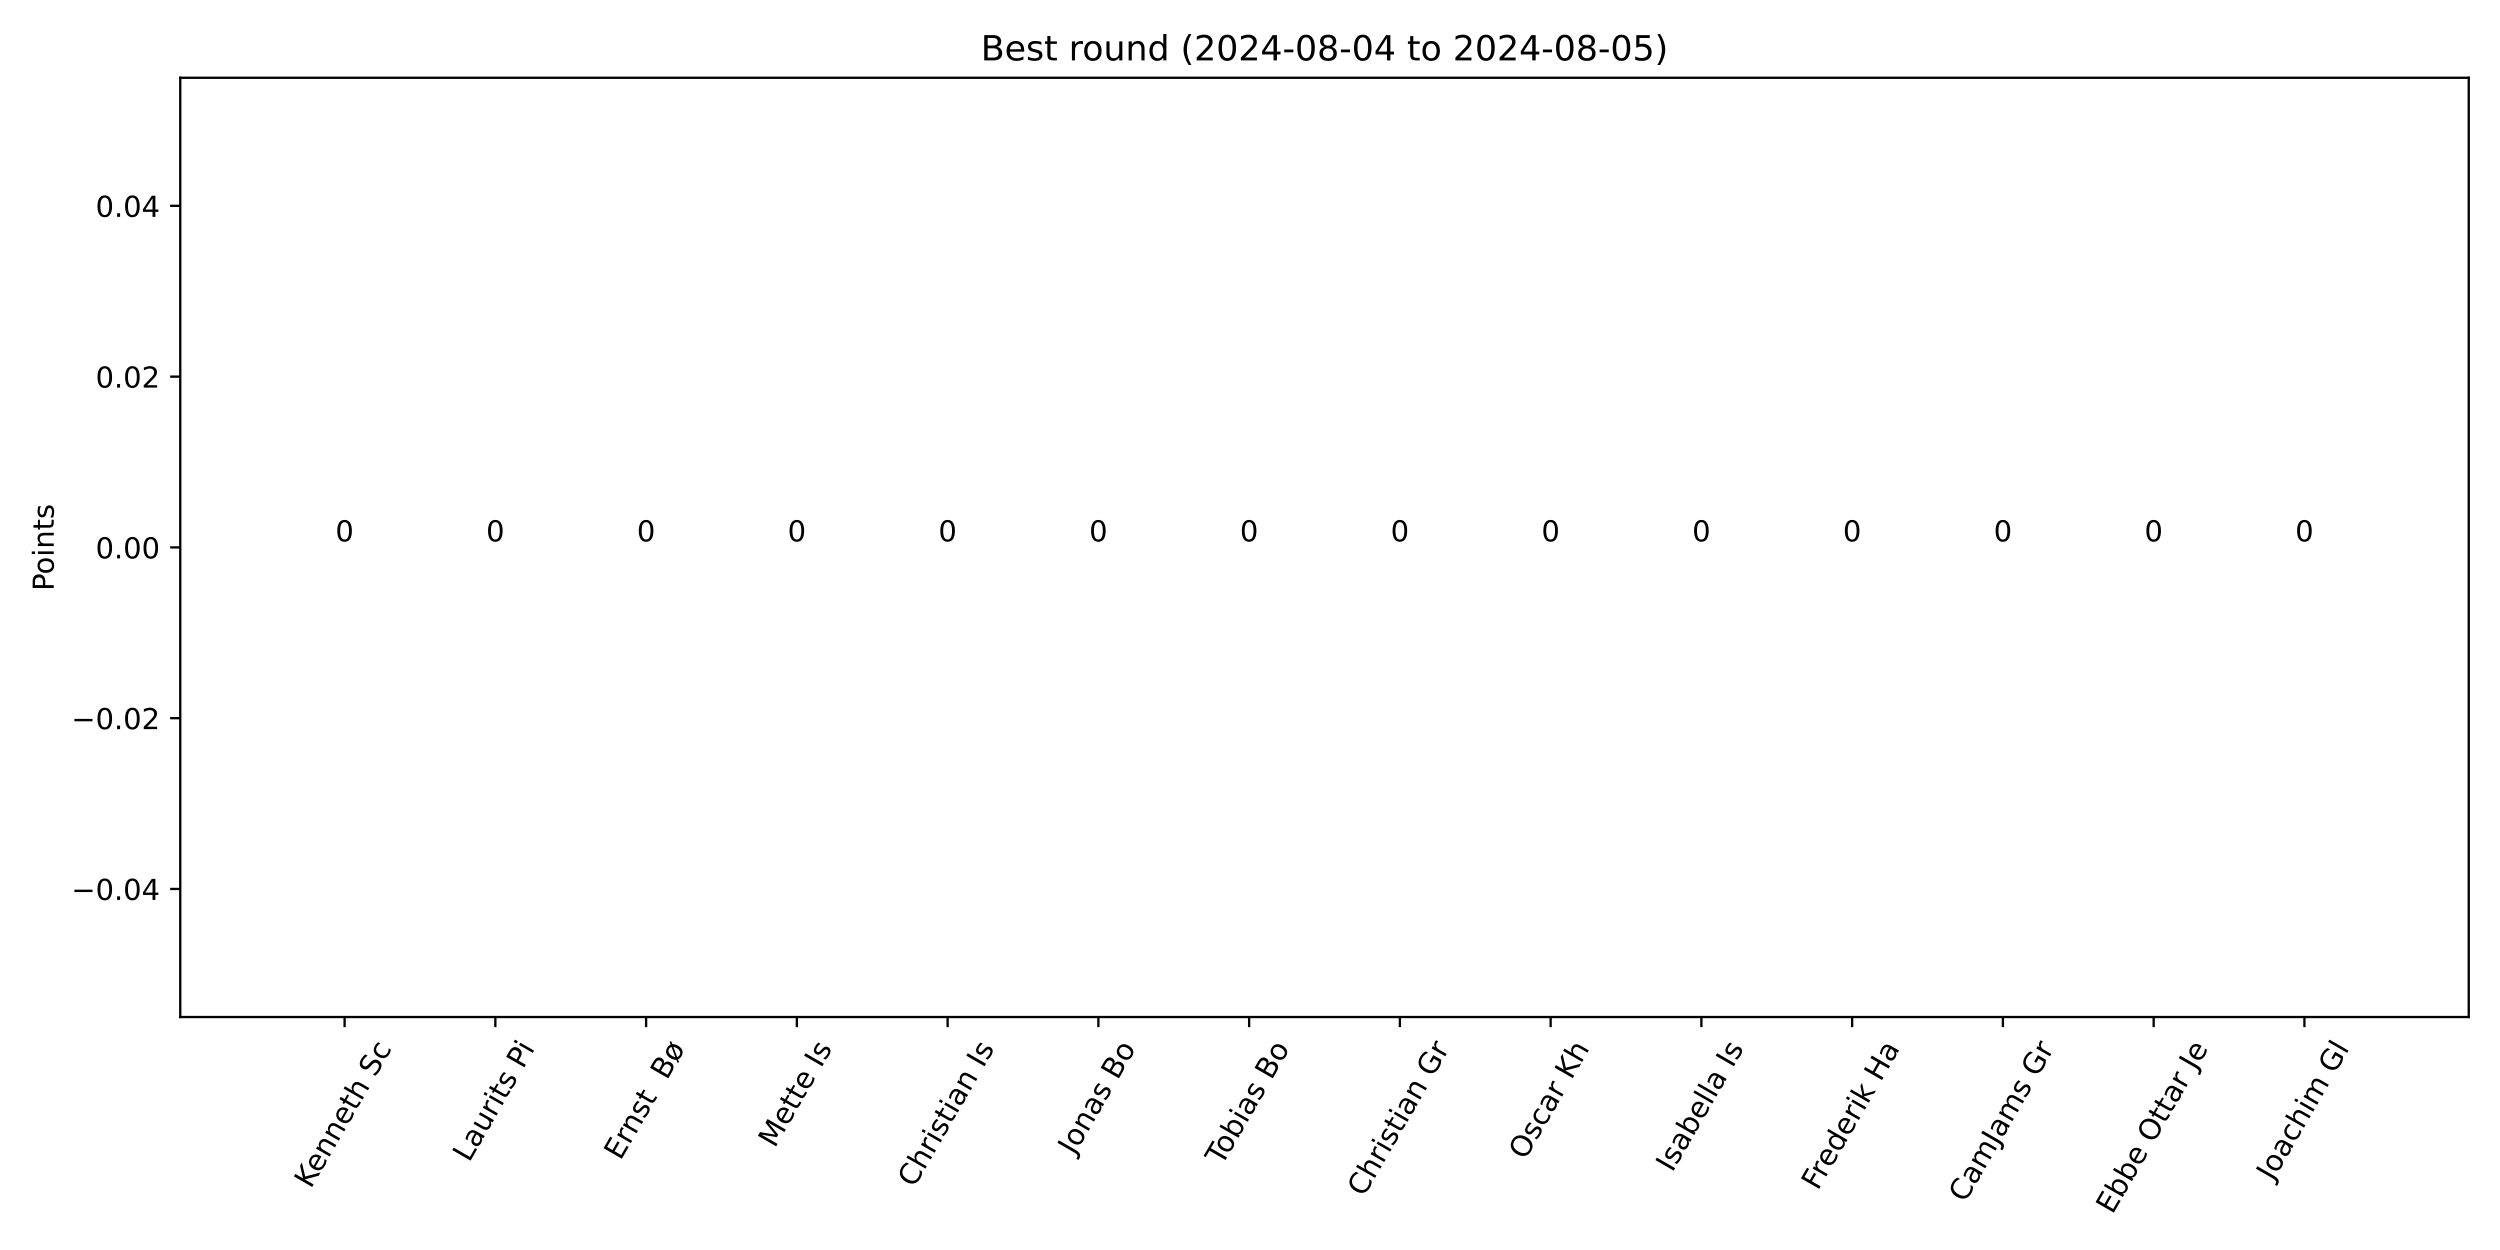
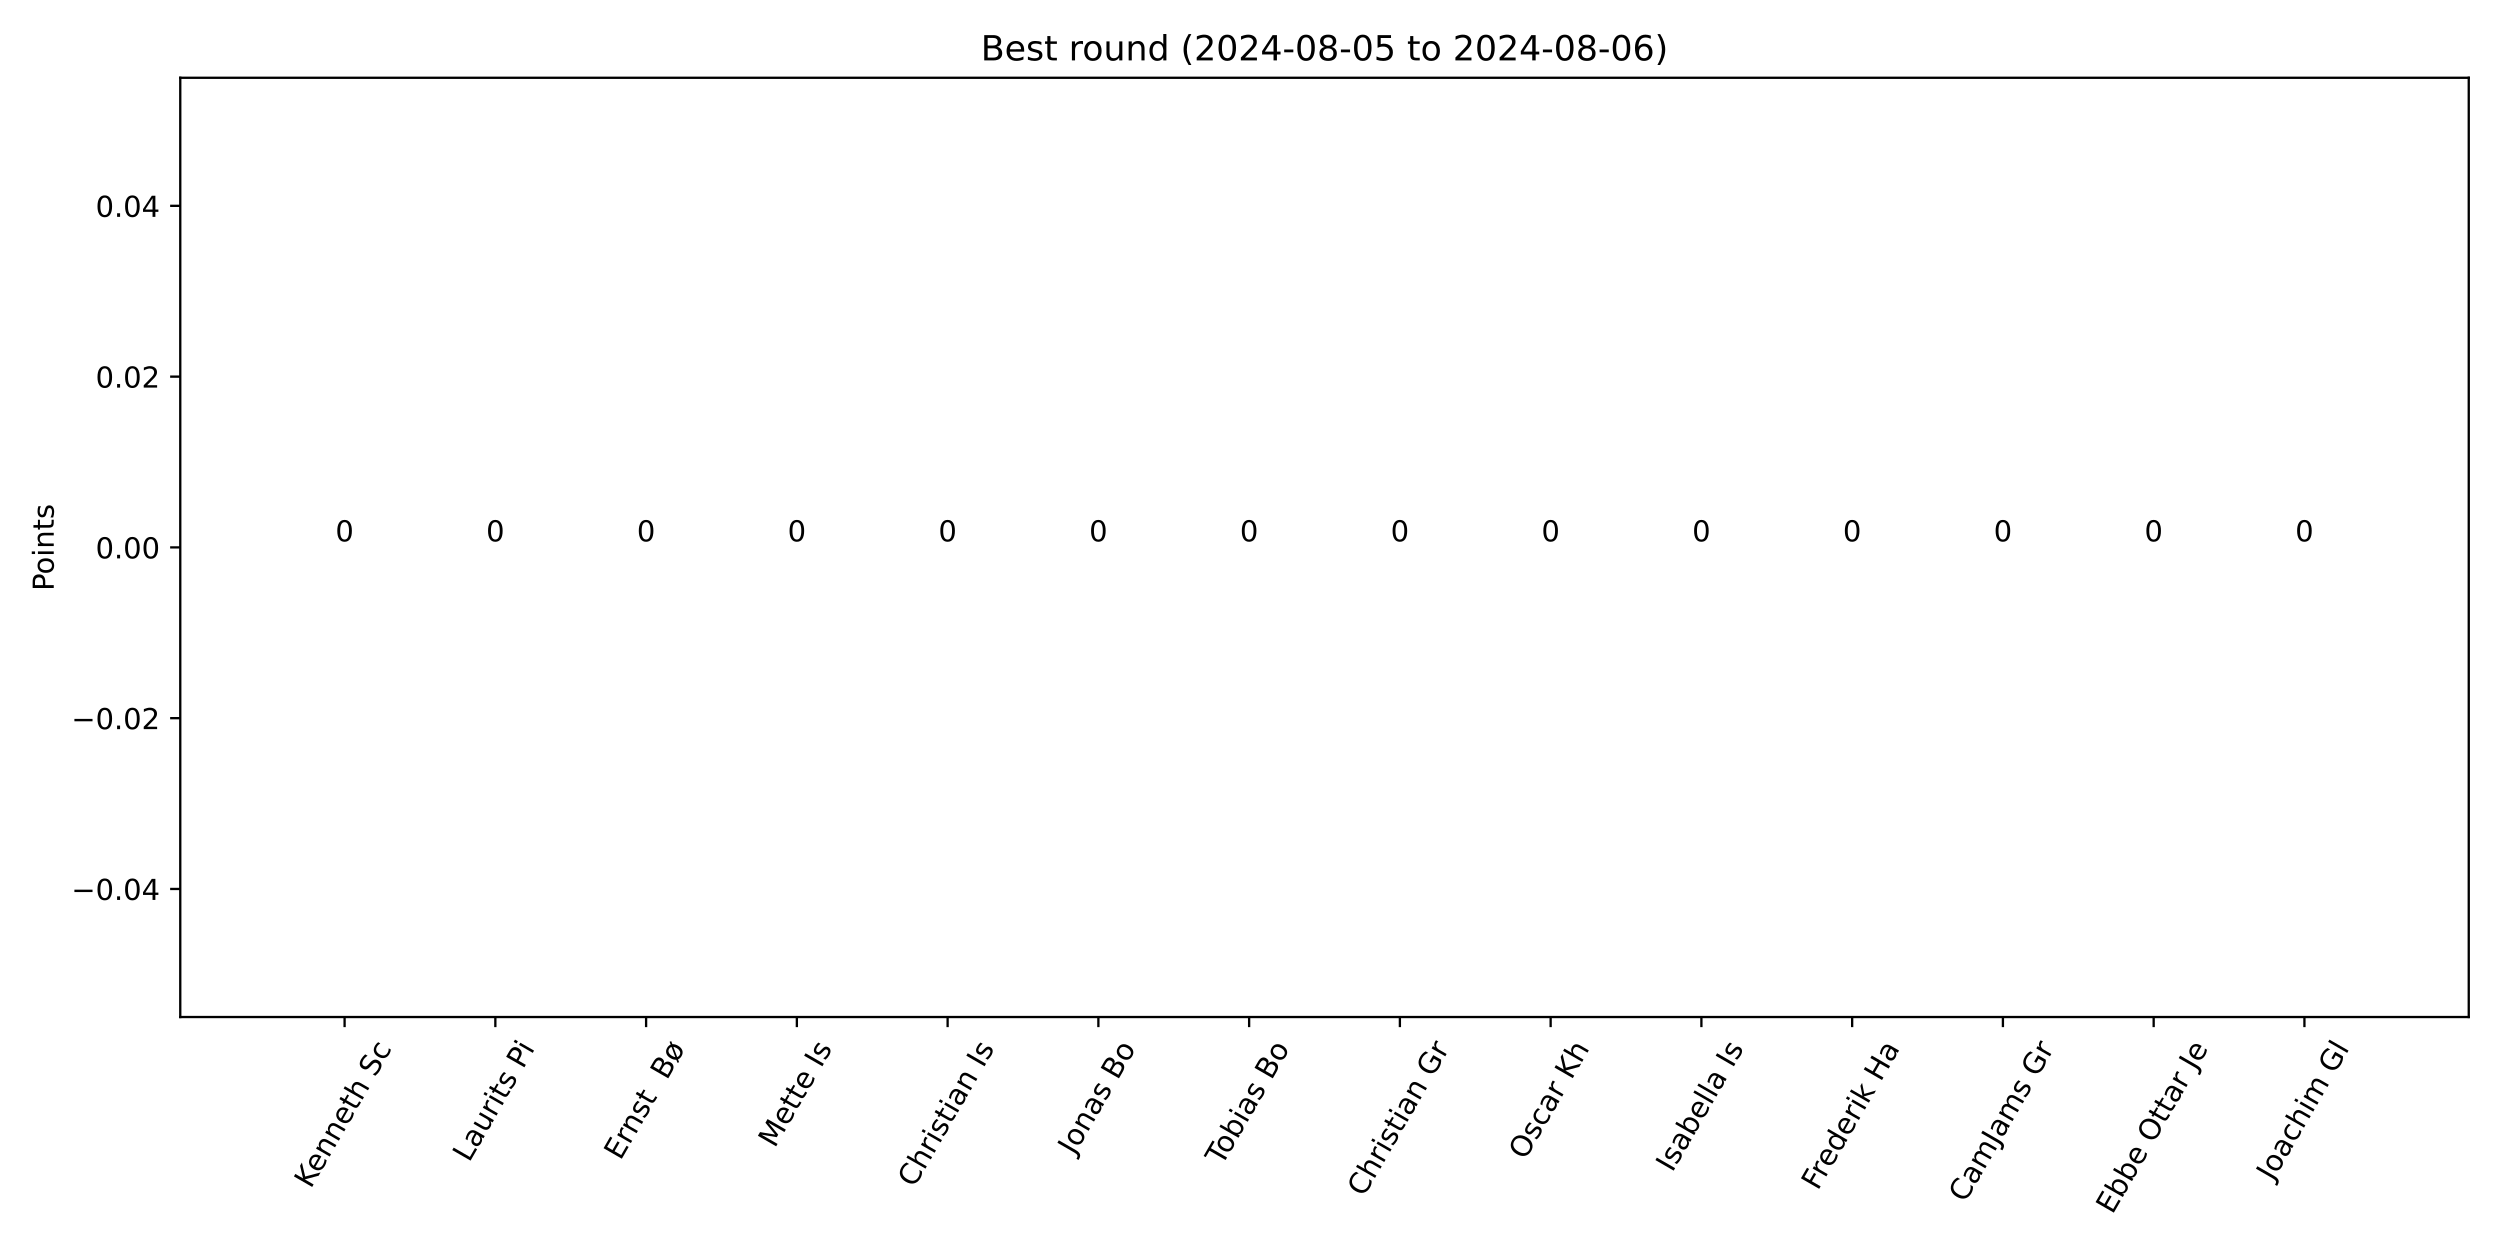
<svg xmlns="http://www.w3.org/2000/svg" xmlns:xlink="http://www.w3.org/1999/xlink" width="864pt" height="432pt" viewBox="0 0 864 432" version="1.1">
  <defs>
    <style type="text/css">*{stroke-linejoin: round; stroke-linecap: butt}</style>
  </defs>
  <g id="figure_1">
    <g id="patch_1">
      <path d="M 0 432  L 864 432  L 864 0  L 0 0  z " style="fill: #ffffff" />
    </g>
    <g id="axes_1">
      <g id="patch_2">
        <path d="M 62.3 351.483  L 853.2 351.483  L 853.2 26.88  L 62.3 26.88  z " style="fill: #ffffff" />
      </g>
      <g id="patch_3">
-         <path d="M 98.25 189.181  L 139.931 189.181  L 139.931 189.181  L 98.25 189.181  z " clip-path="url(#pfddc2548cd)" style="fill: #1e90ff" />
+         <path d="M 98.25 189.181  L 139.931 189.181  L 139.931 189.181  L 98.25 189.181  z " clip-path="url(#p0d053adacc)" style="fill: #1e90ff" />
      </g>
      <g id="patch_4">
-         <path d="M 150.351 189.181  L 192.033 189.181  L 192.033 189.181  L 150.351 189.181  z " clip-path="url(#pfddc2548cd)" style="fill: #1e90ff" />
+         <path d="M 150.351 189.181  L 192.033 189.181  L 192.033 189.181  L 150.351 189.181  z " clip-path="url(#p0d053adacc)" style="fill: #1e90ff" />
      </g>
      <g id="patch_5">
-         <path d="M 202.453 189.181  L 244.134 189.181  L 244.134 189.181  L 202.453 189.181  z " clip-path="url(#pfddc2548cd)" style="fill: #1e90ff" />
+         <path d="M 202.453 189.181  L 244.134 189.181  L 244.134 189.181  L 202.453 189.181  z " clip-path="url(#p0d053adacc)" style="fill: #1e90ff" />
      </g>
      <g id="patch_6">
-         <path d="M 254.554 189.181  L 296.236 189.181  L 296.236 189.181  L 254.554 189.181  z " clip-path="url(#pfddc2548cd)" style="fill: #1e90ff" />
+         <path d="M 254.554 189.181  L 296.236 189.181  L 296.236 189.181  L 254.554 189.181  z " clip-path="url(#p0d053adacc)" style="fill: #1e90ff" />
      </g>
      <g id="patch_7">
-         <path d="M 306.656 189.181  L 348.337 189.181  L 348.337 189.181  L 306.656 189.181  z " clip-path="url(#pfddc2548cd)" style="fill: #1e90ff" />
+         <path d="M 306.656 189.181  L 348.337 189.181  L 348.337 189.181  L 306.656 189.181  z " clip-path="url(#p0d053adacc)" style="fill: #1e90ff" />
      </g>
      <g id="patch_8">
-         <path d="M 358.757 189.181  L 400.438 189.181  L 400.438 189.181  L 358.757 189.181  z " clip-path="url(#pfddc2548cd)" style="fill: #1e90ff" />
+         <path d="M 358.757 189.181  L 400.438 189.181  L 400.438 189.181  L 358.757 189.181  z " clip-path="url(#p0d053adacc)" style="fill: #1e90ff" />
      </g>
      <g id="patch_9">
-         <path d="M 410.859 189.181  L 452.54 189.181  L 452.54 189.181  L 410.859 189.181  z " clip-path="url(#pfddc2548cd)" style="fill: #1e90ff" />
+         <path d="M 410.859 189.181  L 452.54 189.181  L 452.54 189.181  L 410.859 189.181  z " clip-path="url(#p0d053adacc)" style="fill: #1e90ff" />
      </g>
      <g id="patch_10">
-         <path d="M 462.96 189.181  L 504.641 189.181  L 504.641 189.181  L 462.96 189.181  z " clip-path="url(#pfddc2548cd)" style="fill: #1e90ff" />
+         <path d="M 462.96 189.181  L 504.641 189.181  L 504.641 189.181  L 462.96 189.181  z " clip-path="url(#p0d053adacc)" style="fill: #1e90ff" />
      </g>
      <g id="patch_11">
-         <path d="M 515.062 189.181  L 556.743 189.181  L 556.743 189.181  L 515.062 189.181  z " clip-path="url(#pfddc2548cd)" style="fill: #1e90ff" />
+         <path d="M 515.062 189.181  L 556.743 189.181  L 556.743 189.181  L 515.062 189.181  z " clip-path="url(#p0d053adacc)" style="fill: #1e90ff" />
      </g>
      <g id="patch_12">
-         <path d="M 567.163 189.181  L 608.844 189.181  L 608.844 189.181  L 567.163 189.181  z " clip-path="url(#pfddc2548cd)" style="fill: #1e90ff" />
+         <path d="M 567.163 189.181  L 608.844 189.181  L 608.844 189.181  L 567.163 189.181  z " clip-path="url(#p0d053adacc)" style="fill: #1e90ff" />
      </g>
      <g id="patch_13">
-         <path d="M 619.264 189.181  L 660.946 189.181  L 660.946 189.181  L 619.264 189.181  z " clip-path="url(#pfddc2548cd)" style="fill: #1e90ff" />
+         <path d="M 619.264 189.181  L 660.946 189.181  L 660.946 189.181  L 619.264 189.181  z " clip-path="url(#p0d053adacc)" style="fill: #1e90ff" />
      </g>
      <g id="patch_14">
-         <path d="M 671.366 189.181  L 713.047 189.181  L 713.047 189.181  L 671.366 189.181  z " clip-path="url(#pfddc2548cd)" style="fill: #1e90ff" />
+         <path d="M 671.366 189.181  L 713.047 189.181  L 713.047 189.181  L 671.366 189.181  z " clip-path="url(#p0d053adacc)" style="fill: #1e90ff" />
      </g>
      <g id="patch_15">
-         <path d="M 723.467 189.181  L 765.149 189.181  L 765.149 189.181  L 723.467 189.181  z " clip-path="url(#pfddc2548cd)" style="fill: #1e90ff" />
+         <path d="M 723.467 189.181  L 765.149 189.181  L 765.149 189.181  L 723.467 189.181  z " clip-path="url(#p0d053adacc)" style="fill: #1e90ff" />
      </g>
      <g id="patch_16">
-         <path d="M 775.569 189.181  L 817.25 189.181  L 817.25 189.181  L 775.569 189.181  z " clip-path="url(#pfddc2548cd)" style="fill: #1e90ff" />
+         <path d="M 775.569 189.181  L 817.25 189.181  L 817.25 189.181  L 775.569 189.181  z " clip-path="url(#p0d053adacc)" style="fill: #1e90ff" />
      </g>
      <g id="matplotlib.axis_1">
        <g id="xtick_1">
          <g id="line2d_1">
            <defs>
-               <path id="mdcb4e15aa4" d="M 0 0  L 0 3.5  " style="stroke: #000000; stroke-width: 0.8" />
+               <path id="me78f5f9c97" d="M 0 0  L 0 3.5  " style="stroke: #000000; stroke-width: 0.8" />
            </defs>
            <g>
-               <use xlink:href="#mdcb4e15aa4" x="119.091" y="351.483" style="stroke: #000000; stroke-width: 0.8" />
+               <use xlink:href="#me78f5f9c97" x="119.091" y="351.483" style="stroke: #000000; stroke-width: 0.8" />
            </g>
          </g>
          <g id="text_1">
            <g transform="translate(107.3998 411.0581) rotate(-60) scale(0.1 -0.1)">
              <defs>
                <path id="DejaVuSans-4b" d="M 628 4666  L 1259 4666  L 1259 2694  L 3353 4666  L 4166 4666  L 1850 2491  L 4331 0  L 3500 0  L 1259 2247  L 1259 0  L 628 0  L 628 4666  z " transform="scale(0.015625)" />
                <path id="DejaVuSans-65" d="M 3597 1894  L 3597 1613  L 953 1613  Q 991 1019 1311 708  Q 1631 397 2203 397  Q 2534 397 2845 478  Q 3156 559 3463 722  L 3463 178  Q 3153 47 2828 -22  Q 2503 -91 2169 -91  Q 1331 -91 842 396  Q 353 884 353 1716  Q 353 2575 817 3079  Q 1281 3584 2069 3584  Q 2775 3584 3186 3129  Q 3597 2675 3597 1894  z M 3022 2063  Q 3016 2534 2758 2815  Q 2500 3097 2075 3097  Q 1594 3097 1305 2825  Q 1016 2553 972 2059  L 3022 2063  z " transform="scale(0.015625)" />
                <path id="DejaVuSans-6e" d="M 3513 2113  L 3513 0  L 2938 0  L 2938 2094  Q 2938 2591 2744 2837  Q 2550 3084 2163 3084  Q 1697 3084 1428 2787  Q 1159 2491 1159 1978  L 1159 0  L 581 0  L 581 3500  L 1159 3500  L 1159 2956  Q 1366 3272 1645 3428  Q 1925 3584 2291 3584  Q 2894 3584 3203 3211  Q 3513 2838 3513 2113  z " transform="scale(0.015625)" />
                <path id="DejaVuSans-74" d="M 1172 4494  L 1172 3500  L 2356 3500  L 2356 3053  L 1172 3053  L 1172 1153  Q 1172 725 1289 603  Q 1406 481 1766 481  L 2356 481  L 2356 0  L 1766 0  Q 1100 0 847 248  Q 594 497 594 1153  L 594 3053  L 172 3053  L 172 3500  L 594 3500  L 594 4494  L 1172 4494  z " transform="scale(0.015625)" />
                <path id="DejaVuSans-68" d="M 3513 2113  L 3513 0  L 2938 0  L 2938 2094  Q 2938 2591 2744 2837  Q 2550 3084 2163 3084  Q 1697 3084 1428 2787  Q 1159 2491 1159 1978  L 1159 0  L 581 0  L 581 4863  L 1159 4863  L 1159 2956  Q 1366 3272 1645 3428  Q 1925 3584 2291 3584  Q 2894 3584 3203 3211  Q 3513 2838 3513 2113  z " transform="scale(0.015625)" />
                <path id="DejaVuSans-20" transform="scale(0.015625)" />
                <path id="DejaVuSans-53" d="M 3425 4513  L 3425 3897  Q 3066 4069 2747 4153  Q 2428 4238 2131 4238  Q 1616 4238 1336 4038  Q 1056 3838 1056 3469  Q 1056 3159 1242 3001  Q 1428 2844 1947 2747  L 2328 2669  Q 3034 2534 3370 2195  Q 3706 1856 3706 1288  Q 3706 609 3251 259  Q 2797 -91 1919 -91  Q 1588 -91 1214 -16  Q 841 59 441 206  L 441 856  Q 825 641 1194 531  Q 1563 422 1919 422  Q 2459 422 2753 634  Q 3047 847 3047 1241  Q 3047 1584 2836 1778  Q 2625 1972 2144 2069  L 1759 2144  Q 1053 2284 737 2584  Q 422 2884 422 3419  Q 422 4038 858 4394  Q 1294 4750 2059 4750  Q 2388 4750 2728 4690  Q 3069 4631 3425 4513  z " transform="scale(0.015625)" />
                <path id="DejaVuSans-63" d="M 3122 3366  L 3122 2828  Q 2878 2963 2633 3030  Q 2388 3097 2138 3097  Q 1578 3097 1268 2742  Q 959 2388 959 1747  Q 959 1106 1268 751  Q 1578 397 2138 397  Q 2388 397 2633 464  Q 2878 531 3122 666  L 3122 134  Q 2881 22 2623 -34  Q 2366 -91 2075 -91  Q 1284 -91 818 406  Q 353 903 353 1747  Q 353 2603 823 3093  Q 1294 3584 2113 3584  Q 2378 3584 2631 3529  Q 2884 3475 3122 3366  z " transform="scale(0.015625)" />
              </defs>
              <use xlink:href="#DejaVuSans-4b" />
              <use xlink:href="#DejaVuSans-65" x="60.576" />
              <use xlink:href="#DejaVuSans-6e" x="122.1" />
              <use xlink:href="#DejaVuSans-6e" x="185.479" />
              <use xlink:href="#DejaVuSans-65" x="248.857" />
              <use xlink:href="#DejaVuSans-74" x="310.381" />
              <use xlink:href="#DejaVuSans-68" x="349.59" />
              <use xlink:href="#DejaVuSans-20" x="412.969" />
              <use xlink:href="#DejaVuSans-53" x="444.756" />
              <use xlink:href="#DejaVuSans-63" x="508.232" />
            </g>
          </g>
        </g>
        <g id="xtick_2">
          <g id="line2d_2">
            <g>
-               <use xlink:href="#mdcb4e15aa4" x="171.192" y="351.483" style="stroke: #000000; stroke-width: 0.8" />
+               <use xlink:href="#me78f5f9c97" x="171.192" y="351.483" style="stroke: #000000; stroke-width: 0.8" />
            </g>
          </g>
          <g id="text_2">
            <g transform="translate(162.1274 401.9608) rotate(-60) scale(0.1 -0.1)">
              <defs>
                <path id="DejaVuSans-4c" d="M 628 4666  L 1259 4666  L 1259 531  L 3531 531  L 3531 0  L 628 0  L 628 4666  z " transform="scale(0.015625)" />
                <path id="DejaVuSans-61" d="M 2194 1759  Q 1497 1759 1228 1600  Q 959 1441 959 1056  Q 959 750 1161 570  Q 1363 391 1709 391  Q 2188 391 2477 730  Q 2766 1069 2766 1631  L 2766 1759  L 2194 1759  z M 3341 1997  L 3341 0  L 2766 0  L 2766 531  Q 2569 213 2275 61  Q 1981 -91 1556 -91  Q 1019 -91 701 211  Q 384 513 384 1019  Q 384 1609 779 1909  Q 1175 2209 1959 2209  L 2766 2209  L 2766 2266  Q 2766 2663 2505 2880  Q 2244 3097 1772 3097  Q 1472 3097 1187 3025  Q 903 2953 641 2809  L 641 3341  Q 956 3463 1253 3523  Q 1550 3584 1831 3584  Q 2591 3584 2966 3190  Q 3341 2797 3341 1997  z " transform="scale(0.015625)" />
                <path id="DejaVuSans-75" d="M 544 1381  L 544 3500  L 1119 3500  L 1119 1403  Q 1119 906 1312 657  Q 1506 409 1894 409  Q 2359 409 2629 706  Q 2900 1003 2900 1516  L 2900 3500  L 3475 3500  L 3475 0  L 2900 0  L 2900 538  Q 2691 219 2414 64  Q 2138 -91 1772 -91  Q 1169 -91 856 284  Q 544 659 544 1381  z M 1991 3584  L 1991 3584  z " transform="scale(0.015625)" />
                <path id="DejaVuSans-72" d="M 2631 2963  Q 2534 3019 2420 3045  Q 2306 3072 2169 3072  Q 1681 3072 1420 2755  Q 1159 2438 1159 1844  L 1159 0  L 581 0  L 581 3500  L 1159 3500  L 1159 2956  Q 1341 3275 1631 3429  Q 1922 3584 2338 3584  Q 2397 3584 2469 3576  Q 2541 3569 2628 3553  L 2631 2963  z " transform="scale(0.015625)" />
                <path id="DejaVuSans-69" d="M 603 3500  L 1178 3500  L 1178 0  L 603 0  L 603 3500  z M 603 4863  L 1178 4863  L 1178 4134  L 603 4134  L 603 4863  z " transform="scale(0.015625)" />
                <path id="DejaVuSans-73" d="M 2834 3397  L 2834 2853  Q 2591 2978 2328 3040  Q 2066 3103 1784 3103  Q 1356 3103 1142 2972  Q 928 2841 928 2578  Q 928 2378 1081 2264  Q 1234 2150 1697 2047  L 1894 2003  Q 2506 1872 2764 1633  Q 3022 1394 3022 966  Q 3022 478 2636 193  Q 2250 -91 1575 -91  Q 1294 -91 989 -36  Q 684 19 347 128  L 347 722  Q 666 556 975 473  Q 1284 391 1588 391  Q 1994 391 2212 530  Q 2431 669 2431 922  Q 2431 1156 2273 1281  Q 2116 1406 1581 1522  L 1381 1569  Q 847 1681 609 1914  Q 372 2147 372 2553  Q 372 3047 722 3315  Q 1072 3584 1716 3584  Q 2034 3584 2315 3537  Q 2597 3491 2834 3397  z " transform="scale(0.015625)" />
                <path id="DejaVuSans-50" d="M 1259 4147  L 1259 2394  L 2053 2394  Q 2494 2394 2734 2622  Q 2975 2850 2975 3272  Q 2975 3691 2734 3919  Q 2494 4147 2053 4147  L 1259 4147  z M 628 4666  L 2053 4666  Q 2838 4666 3239 4311  Q 3641 3956 3641 3272  Q 3641 2581 3239 2228  Q 2838 1875 2053 1875  L 1259 1875  L 1259 0  L 628 0  L 628 4666  z " transform="scale(0.015625)" />
              </defs>
              <use xlink:href="#DejaVuSans-4c" />
              <use xlink:href="#DejaVuSans-61" x="55.713" />
              <use xlink:href="#DejaVuSans-75" x="116.992" />
              <use xlink:href="#DejaVuSans-72" x="180.371" />
              <use xlink:href="#DejaVuSans-69" x="221.484" />
              <use xlink:href="#DejaVuSans-74" x="249.268" />
              <use xlink:href="#DejaVuSans-73" x="288.477" />
              <use xlink:href="#DejaVuSans-20" x="340.576" />
              <use xlink:href="#DejaVuSans-50" x="372.363" />
              <use xlink:href="#DejaVuSans-69" x="430.416" />
            </g>
          </g>
        </g>
        <g id="xtick_3">
          <g id="line2d_3">
            <g>
-               <use xlink:href="#mdcb4e15aa4" x="223.293" y="351.483" style="stroke: #000000; stroke-width: 0.8" />
+               <use xlink:href="#me78f5f9c97" x="223.293" y="351.483" style="stroke: #000000; stroke-width: 0.8" />
            </g>
          </g>
          <g id="text_3">
            <g transform="translate(214.4187 401.3031) rotate(-60) scale(0.1 -0.1)">
              <defs>
                <path id="DejaVuSans-45" d="M 628 4666  L 3578 4666  L 3578 4134  L 1259 4134  L 1259 2753  L 3481 2753  L 3481 2222  L 1259 2222  L 1259 531  L 3634 531  L 3634 0  L 628 0  L 628 4666  z " transform="scale(0.015625)" />
                <path id="DejaVuSans-42" d="M 1259 2228  L 1259 519  L 2272 519  Q 2781 519 3026 730  Q 3272 941 3272 1375  Q 3272 1813 3026 2020  Q 2781 2228 2272 2228  L 1259 2228  z M 1259 4147  L 1259 2741  L 2194 2741  Q 2656 2741 2882 2914  Q 3109 3088 3109 3444  Q 3109 3797 2882 3972  Q 2656 4147 2194 4147  L 1259 4147  z M 628 4666  L 2241 4666  Q 2963 4666 3353 4366  Q 3744 4066 3744 3513  Q 3744 3084 3544 2831  Q 3344 2578 2956 2516  Q 3422 2416 3680 2098  Q 3938 1781 3938 1306  Q 3938 681 3513 340  Q 3088 0 2303 0  L 628 0  L 628 4666  z " transform="scale(0.015625)" />
                <path id="DejaVuSans-f8" d="M 2828 2503  L 1306 653  Q 1434 522 1595 459  Q 1756 397 1959 397  Q 2419 397 2687 759  Q 2956 1122 2956 1747  Q 2956 1994 2925 2176  Q 2894 2359 2828 2503  z M 2606 2841  Q 2475 2969 2314 3033  Q 2153 3097 1959 3097  Q 1488 3097 1223 2730  Q 959 2363 959 1703  Q 959 1478 989 1306  Q 1019 1134 1081 991  L 2606 2841  z M 691 519  Q 522 759 437 1067  Q 353 1375 353 1747  Q 353 2609 779 3096  Q 1206 3584 1959 3584  Q 2250 3584 2498 3504  Q 2747 3425 2956 3263  L 3391 3788  L 3688 3541  L 3231 2981  Q 3397 2741 3481 2431  Q 3566 2122 3566 1747  Q 3566 888 3137 398  Q 2709 -91 1959 -91  Q 1659 -91 1407 -9  Q 1156 72 959 231  L 525 -294  L 225 -50  L 691 519  z " transform="scale(0.015625)" />
              </defs>
              <use xlink:href="#DejaVuSans-45" />
              <use xlink:href="#DejaVuSans-72" x="63.184" />
              <use xlink:href="#DejaVuSans-6e" x="102.547" />
              <use xlink:href="#DejaVuSans-73" x="165.926" />
              <use xlink:href="#DejaVuSans-74" x="218.025" />
              <use xlink:href="#DejaVuSans-20" x="257.234" />
              <use xlink:href="#DejaVuSans-20" x="289.021" />
              <use xlink:href="#DejaVuSans-42" x="320.809" />
              <use xlink:href="#DejaVuSans-f8" x="389.412" />
            </g>
          </g>
        </g>
        <g id="xtick_4">
          <g id="line2d_4">
            <g>
-               <use xlink:href="#mdcb4e15aa4" x="275.395" y="351.483" style="stroke: #000000; stroke-width: 0.8" />
+               <use xlink:href="#me78f5f9c97" x="275.395" y="351.483" style="stroke: #000000; stroke-width: 0.8" />
            </g>
          </g>
          <g id="text_4">
            <g transform="translate(267.7565 397.0204) rotate(-60) scale(0.1 -0.1)">
              <defs>
                <path id="DejaVuSans-4d" d="M 628 4666  L 1569 4666  L 2759 1491  L 3956 4666  L 4897 4666  L 4897 0  L 4281 0  L 4281 4097  L 3078 897  L 2444 897  L 1241 4097  L 1241 0  L 628 0  L 628 4666  z " transform="scale(0.015625)" />
                <path id="DejaVuSans-49" d="M 628 4666  L 1259 4666  L 1259 0  L 628 0  L 628 4666  z " transform="scale(0.015625)" />
              </defs>
              <use xlink:href="#DejaVuSans-4d" />
              <use xlink:href="#DejaVuSans-65" x="86.279" />
              <use xlink:href="#DejaVuSans-74" x="147.803" />
              <use xlink:href="#DejaVuSans-74" x="187.012" />
              <use xlink:href="#DejaVuSans-65" x="226.221" />
              <use xlink:href="#DejaVuSans-20" x="287.744" />
              <use xlink:href="#DejaVuSans-49" x="319.531" />
              <use xlink:href="#DejaVuSans-73" x="349.023" />
            </g>
          </g>
        </g>
        <g id="xtick_5">
          <g id="line2d_5">
            <g>
-               <use xlink:href="#mdcb4e15aa4" x="327.496" y="351.483" style="stroke: #000000; stroke-width: 0.8" />
+               <use xlink:href="#me78f5f9c97" x="327.496" y="351.483" style="stroke: #000000; stroke-width: 0.8" />
            </g>
          </g>
          <g id="text_5">
            <g transform="translate(315.906 410.7103) rotate(-60) scale(0.1 -0.1)">
              <defs>
                <path id="DejaVuSans-43" d="M 4122 4306  L 4122 3641  Q 3803 3938 3442 4084  Q 3081 4231 2675 4231  Q 1875 4231 1450 3742  Q 1025 3253 1025 2328  Q 1025 1406 1450 917  Q 1875 428 2675 428  Q 3081 428 3442 575  Q 3803 722 4122 1019  L 4122 359  Q 3791 134 3420 21  Q 3050 -91 2638 -91  Q 1578 -91 968 557  Q 359 1206 359 2328  Q 359 3453 968 4101  Q 1578 4750 2638 4750  Q 3056 4750 3426 4639  Q 3797 4528 4122 4306  z " transform="scale(0.015625)" />
              </defs>
              <use xlink:href="#DejaVuSans-43" />
              <use xlink:href="#DejaVuSans-68" x="69.824" />
              <use xlink:href="#DejaVuSans-72" x="133.203" />
              <use xlink:href="#DejaVuSans-69" x="174.316" />
              <use xlink:href="#DejaVuSans-73" x="202.1" />
              <use xlink:href="#DejaVuSans-74" x="254.199" />
              <use xlink:href="#DejaVuSans-69" x="293.408" />
              <use xlink:href="#DejaVuSans-61" x="321.191" />
              <use xlink:href="#DejaVuSans-6e" x="382.471" />
              <use xlink:href="#DejaVuSans-20" x="445.85" />
              <use xlink:href="#DejaVuSans-49" x="477.637" />
              <use xlink:href="#DejaVuSans-73" x="507.129" />
            </g>
          </g>
        </g>
        <g id="xtick_6">
          <g id="line2d_6">
            <g>
-               <use xlink:href="#mdcb4e15aa4" x="379.598" y="351.483" style="stroke: #000000; stroke-width: 0.8" />
+               <use xlink:href="#me78f5f9c97" x="379.598" y="351.483" style="stroke: #000000; stroke-width: 0.8" />
            </g>
          </g>
          <g id="text_6">
            <g transform="translate(371.2621 399.4358) rotate(-60) scale(0.1 -0.1)">
              <defs>
                <path id="DejaVuSans-4a" d="M 628 4666  L 1259 4666  L 1259 325  Q 1259 -519 939 -900  Q 619 -1281 -91 -1281  L -331 -1281  L -331 -750  L -134 -750  Q 284 -750 456 -515  Q 628 -281 628 325  L 628 4666  z " transform="scale(0.015625)" />
                <path id="DejaVuSans-6f" d="M 1959 3097  Q 1497 3097 1228 2736  Q 959 2375 959 1747  Q 959 1119 1226 758  Q 1494 397 1959 397  Q 2419 397 2687 759  Q 2956 1122 2956 1747  Q 2956 2369 2687 2733  Q 2419 3097 1959 3097  z M 1959 3584  Q 2709 3584 3137 3096  Q 3566 2609 3566 1747  Q 3566 888 3137 398  Q 2709 -91 1959 -91  Q 1206 -91 779 398  Q 353 888 353 1747  Q 353 2609 779 3096  Q 1206 3584 1959 3584  z " transform="scale(0.015625)" />
              </defs>
              <use xlink:href="#DejaVuSans-4a" />
              <use xlink:href="#DejaVuSans-6f" x="29.492" />
              <use xlink:href="#DejaVuSans-6e" x="90.674" />
              <use xlink:href="#DejaVuSans-61" x="154.053" />
              <use xlink:href="#DejaVuSans-73" x="215.332" />
              <use xlink:href="#DejaVuSans-20" x="267.432" />
              <use xlink:href="#DejaVuSans-42" x="299.219" />
              <use xlink:href="#DejaVuSans-6f" x="367.822" />
            </g>
          </g>
        </g>
        <g id="xtick_7">
          <g id="line2d_7">
            <g>
-               <use xlink:href="#mdcb4e15aa4" x="431.699" y="351.483" style="stroke: #000000; stroke-width: 0.8" />
+               <use xlink:href="#me78f5f9c97" x="431.699" y="351.483" style="stroke: #000000; stroke-width: 0.8" />
            </g>
          </g>
          <g id="text_7">
            <g transform="translate(422.3019 403.1137) rotate(-60) scale(0.1 -0.1)">
              <defs>
                <path id="DejaVuSans-54" d="M -19 4666  L 3928 4666  L 3928 4134  L 2272 4134  L 2272 0  L 1638 0  L 1638 4134  L -19 4134  L -19 4666  z " transform="scale(0.015625)" />
                <path id="DejaVuSans-62" d="M 3116 1747  Q 3116 2381 2855 2742  Q 2594 3103 2138 3103  Q 1681 3103 1420 2742  Q 1159 2381 1159 1747  Q 1159 1113 1420 752  Q 1681 391 2138 391  Q 2594 391 2855 752  Q 3116 1113 3116 1747  z M 1159 2969  Q 1341 3281 1617 3432  Q 1894 3584 2278 3584  Q 2916 3584 3314 3078  Q 3713 2572 3713 1747  Q 3713 922 3314 415  Q 2916 -91 2278 -91  Q 1894 -91 1617 61  Q 1341 213 1159 525  L 1159 0  L 581 0  L 581 4863  L 1159 4863  L 1159 2969  z " transform="scale(0.015625)" />
              </defs>
              <use xlink:href="#DejaVuSans-54" />
              <use xlink:href="#DejaVuSans-6f" x="44.084" />
              <use xlink:href="#DejaVuSans-62" x="105.266" />
              <use xlink:href="#DejaVuSans-69" x="168.742" />
              <use xlink:href="#DejaVuSans-61" x="196.525" />
              <use xlink:href="#DejaVuSans-73" x="257.805" />
              <use xlink:href="#DejaVuSans-20" x="309.904" />
              <use xlink:href="#DejaVuSans-42" x="341.691" />
              <use xlink:href="#DejaVuSans-6f" x="410.295" />
            </g>
          </g>
        </g>
        <g id="xtick_8">
          <g id="line2d_8">
            <g>
-               <use xlink:href="#mdcb4e15aa4" x="483.801" y="351.483" style="stroke: #000000; stroke-width: 0.8" />
+               <use xlink:href="#me78f5f9c97" x="483.801" y="351.483" style="stroke: #000000; stroke-width: 0.8" />
            </g>
          </g>
          <g id="text_8">
            <g transform="translate(471.2853 413.9146) rotate(-60) scale(0.1 -0.1)">
              <defs>
                <path id="DejaVuSans-47" d="M 3809 666  L 3809 1919  L 2778 1919  L 2778 2438  L 4434 2438  L 4434 434  Q 4069 175 3628 42  Q 3188 -91 2688 -91  Q 1594 -91 976 548  Q 359 1188 359 2328  Q 359 3472 976 4111  Q 1594 4750 2688 4750  Q 3144 4750 3555 4637  Q 3966 4525 4313 4306  L 4313 3634  Q 3963 3931 3569 4081  Q 3175 4231 2741 4231  Q 1884 4231 1454 3753  Q 1025 3275 1025 2328  Q 1025 1384 1454 906  Q 1884 428 2741 428  Q 3075 428 3337 486  Q 3600 544 3809 666  z " transform="scale(0.015625)" />
              </defs>
              <use xlink:href="#DejaVuSans-43" />
              <use xlink:href="#DejaVuSans-68" x="69.824" />
              <use xlink:href="#DejaVuSans-72" x="133.203" />
              <use xlink:href="#DejaVuSans-69" x="174.316" />
              <use xlink:href="#DejaVuSans-73" x="202.1" />
              <use xlink:href="#DejaVuSans-74" x="254.199" />
              <use xlink:href="#DejaVuSans-69" x="293.408" />
              <use xlink:href="#DejaVuSans-61" x="321.191" />
              <use xlink:href="#DejaVuSans-6e" x="382.471" />
              <use xlink:href="#DejaVuSans-20" x="445.85" />
              <use xlink:href="#DejaVuSans-47" x="477.637" />
              <use xlink:href="#DejaVuSans-72" x="555.127" />
            </g>
          </g>
        </g>
        <g id="xtick_9">
          <g id="line2d_9">
            <g>
-               <use xlink:href="#mdcb4e15aa4" x="535.902" y="351.483" style="stroke: #000000; stroke-width: 0.8" />
+               <use xlink:href="#me78f5f9c97" x="535.902" y="351.483" style="stroke: #000000; stroke-width: 0.8" />
            </g>
          </g>
          <g id="text_9">
            <g transform="translate(527.0688 401.1597) rotate(-60) scale(0.1 -0.1)">
              <defs>
                <path id="DejaVuSans-4f" d="M 2522 4238  Q 1834 4238 1429 3725  Q 1025 3213 1025 2328  Q 1025 1447 1429 934  Q 1834 422 2522 422  Q 3209 422 3611 934  Q 4013 1447 4013 2328  Q 4013 3213 3611 3725  Q 3209 4238 2522 4238  z M 2522 4750  Q 3503 4750 4090 4092  Q 4678 3434 4678 2328  Q 4678 1225 4090 567  Q 3503 -91 2522 -91  Q 1538 -91 948 565  Q 359 1222 359 2328  Q 359 3434 948 4092  Q 1538 4750 2522 4750  z " transform="scale(0.015625)" />
              </defs>
              <use xlink:href="#DejaVuSans-4f" />
              <use xlink:href="#DejaVuSans-73" x="78.711" />
              <use xlink:href="#DejaVuSans-63" x="130.811" />
              <use xlink:href="#DejaVuSans-61" x="185.791" />
              <use xlink:href="#DejaVuSans-72" x="247.07" />
              <use xlink:href="#DejaVuSans-20" x="288.184" />
              <use xlink:href="#DejaVuSans-4b" x="319.971" />
              <use xlink:href="#DejaVuSans-68" x="385.547" />
            </g>
          </g>
        </g>
        <g id="xtick_10">
          <g id="line2d_10">
            <g>
-               <use xlink:href="#mdcb4e15aa4" x="588.004" y="351.483" style="stroke: #000000; stroke-width: 0.8" />
+               <use xlink:href="#me78f5f9c97" x="588.004" y="351.483" style="stroke: #000000; stroke-width: 0.8" />
            </g>
          </g>
          <g id="text_10">
            <g transform="translate(577.9406 405.4195) rotate(-60) scale(0.1 -0.1)">
              <defs>
                <path id="DejaVuSans-6c" d="M 603 4863  L 1178 4863  L 1178 0  L 603 0  L 603 4863  z " transform="scale(0.015625)" />
              </defs>
              <use xlink:href="#DejaVuSans-49" />
              <use xlink:href="#DejaVuSans-73" x="29.492" />
              <use xlink:href="#DejaVuSans-61" x="81.592" />
              <use xlink:href="#DejaVuSans-62" x="142.871" />
              <use xlink:href="#DejaVuSans-65" x="206.348" />
              <use xlink:href="#DejaVuSans-6c" x="267.871" />
              <use xlink:href="#DejaVuSans-6c" x="295.654" />
              <use xlink:href="#DejaVuSans-61" x="323.438" />
              <use xlink:href="#DejaVuSans-20" x="384.717" />
              <use xlink:href="#DejaVuSans-49" x="416.504" />
              <use xlink:href="#DejaVuSans-73" x="445.996" />
            </g>
          </g>
        </g>
        <g id="xtick_11">
          <g id="line2d_11">
            <g>
-               <use xlink:href="#mdcb4e15aa4" x="640.105" y="351.483" style="stroke: #000000; stroke-width: 0.8" />
+               <use xlink:href="#me78f5f9c97" x="640.105" y="351.483" style="stroke: #000000; stroke-width: 0.8" />
            </g>
          </g>
          <g id="text_11">
            <g transform="translate(628.2264 411.709) rotate(-60) scale(0.1 -0.1)">
              <defs>
                <path id="DejaVuSans-46" d="M 628 4666  L 3309 4666  L 3309 4134  L 1259 4134  L 1259 2759  L 3109 2759  L 3109 2228  L 1259 2228  L 1259 0  L 628 0  L 628 4666  z " transform="scale(0.015625)" />
                <path id="DejaVuSans-64" d="M 2906 2969  L 2906 4863  L 3481 4863  L 3481 0  L 2906 0  L 2906 525  Q 2725 213 2448 61  Q 2172 -91 1784 -91  Q 1150 -91 751 415  Q 353 922 353 1747  Q 353 2572 751 3078  Q 1150 3584 1784 3584  Q 2172 3584 2448 3432  Q 2725 3281 2906 2969  z M 947 1747  Q 947 1113 1208 752  Q 1469 391 1925 391  Q 2381 391 2643 752  Q 2906 1113 2906 1747  Q 2906 2381 2643 2742  Q 2381 3103 1925 3103  Q 1469 3103 1208 2742  Q 947 2381 947 1747  z " transform="scale(0.015625)" />
                <path id="DejaVuSans-6b" d="M 581 4863  L 1159 4863  L 1159 1991  L 2875 3500  L 3609 3500  L 1753 1863  L 3688 0  L 2938 0  L 1159 1709  L 1159 0  L 581 0  L 581 4863  z " transform="scale(0.015625)" />
                <path id="DejaVuSans-48" d="M 628 4666  L 1259 4666  L 1259 2753  L 3553 2753  L 3553 4666  L 4184 4666  L 4184 0  L 3553 0  L 3553 2222  L 1259 2222  L 1259 0  L 628 0  L 628 4666  z " transform="scale(0.015625)" />
              </defs>
              <use xlink:href="#DejaVuSans-46" />
              <use xlink:href="#DejaVuSans-72" x="50.27" />
              <use xlink:href="#DejaVuSans-65" x="89.133" />
              <use xlink:href="#DejaVuSans-64" x="150.656" />
              <use xlink:href="#DejaVuSans-65" x="214.133" />
              <use xlink:href="#DejaVuSans-72" x="275.656" />
              <use xlink:href="#DejaVuSans-69" x="316.77" />
              <use xlink:href="#DejaVuSans-6b" x="344.553" />
              <use xlink:href="#DejaVuSans-20" x="402.463" />
              <use xlink:href="#DejaVuSans-48" x="434.25" />
              <use xlink:href="#DejaVuSans-61" x="509.445" />
            </g>
          </g>
        </g>
        <g id="xtick_12">
          <g id="line2d_12">
            <g>
-               <use xlink:href="#mdcb4e15aa4" x="692.207" y="351.483" style="stroke: #000000; stroke-width: 0.8" />
+               <use xlink:href="#me78f5f9c97" x="692.207" y="351.483" style="stroke: #000000; stroke-width: 0.8" />
            </g>
          </g>
          <g id="text_12">
            <g transform="translate(679.1169 415.9038) rotate(-60) scale(0.1 -0.1)">
              <defs>
                <path id="DejaVuSans-6d" d="M 3328 2828  Q 3544 3216 3844 3400  Q 4144 3584 4550 3584  Q 5097 3584 5394 3201  Q 5691 2819 5691 2113  L 5691 0  L 5113 0  L 5113 2094  Q 5113 2597 4934 2840  Q 4756 3084 4391 3084  Q 3944 3084 3684 2787  Q 3425 2491 3425 1978  L 3425 0  L 2847 0  L 2847 2094  Q 2847 2600 2669 2842  Q 2491 3084 2119 3084  Q 1678 3084 1418 2786  Q 1159 2488 1159 1978  L 1159 0  L 581 0  L 581 3500  L 1159 3500  L 1159 2956  Q 1356 3278 1631 3431  Q 1906 3584 2284 3584  Q 2666 3584 2933 3390  Q 3200 3197 3328 2828  z " transform="scale(0.015625)" />
              </defs>
              <use xlink:href="#DejaVuSans-43" />
              <use xlink:href="#DejaVuSans-61" x="69.824" />
              <use xlink:href="#DejaVuSans-6d" x="131.104" />
              <use xlink:href="#DejaVuSans-4a" x="228.516" />
              <use xlink:href="#DejaVuSans-61" x="258.008" />
              <use xlink:href="#DejaVuSans-6d" x="319.287" />
              <use xlink:href="#DejaVuSans-73" x="416.699" />
              <use xlink:href="#DejaVuSans-20" x="468.799" />
              <use xlink:href="#DejaVuSans-47" x="500.586" />
              <use xlink:href="#DejaVuSans-72" x="578.076" />
            </g>
          </g>
        </g>
        <g id="xtick_13">
          <g id="line2d_13">
            <g>
-               <use xlink:href="#mdcb4e15aa4" x="744.308" y="351.483" style="stroke: #000000; stroke-width: 0.8" />
+               <use xlink:href="#me78f5f9c97" x="744.308" y="351.483" style="stroke: #000000; stroke-width: 0.8" />
            </g>
          </g>
          <g id="text_13">
            <g transform="translate(730.0527 419.9416) rotate(-60) scale(0.1 -0.1)">
              <use xlink:href="#DejaVuSans-45" />
              <use xlink:href="#DejaVuSans-62" x="63.184" />
              <use xlink:href="#DejaVuSans-62" x="126.66" />
              <use xlink:href="#DejaVuSans-65" x="190.137" />
              <use xlink:href="#DejaVuSans-20" x="251.66" />
              <use xlink:href="#DejaVuSans-4f" x="283.447" />
              <use xlink:href="#DejaVuSans-74" x="362.158" />
              <use xlink:href="#DejaVuSans-74" x="401.367" />
              <use xlink:href="#DejaVuSans-61" x="440.576" />
              <use xlink:href="#DejaVuSans-72" x="501.855" />
              <use xlink:href="#DejaVuSans-20" x="542.969" />
              <use xlink:href="#DejaVuSans-4a" x="574.756" />
              <use xlink:href="#DejaVuSans-65" x="604.248" />
            </g>
          </g>
        </g>
        <g id="xtick_14">
          <g id="line2d_14">
            <g>
-               <use xlink:href="#mdcb4e15aa4" x="796.409" y="351.483" style="stroke: #000000; stroke-width: 0.8" />
+               <use xlink:href="#me78f5f9c97" x="796.409" y="351.483" style="stroke: #000000; stroke-width: 0.8" />
            </g>
          </g>
          <g id="text_14">
            <g transform="translate(785.485 408.4032) rotate(-60) scale(0.1 -0.1)">
              <use xlink:href="#DejaVuSans-4a" />
              <use xlink:href="#DejaVuSans-6f" x="29.492" />
              <use xlink:href="#DejaVuSans-61" x="90.674" />
              <use xlink:href="#DejaVuSans-63" x="151.953" />
              <use xlink:href="#DejaVuSans-68" x="206.934" />
              <use xlink:href="#DejaVuSans-69" x="270.312" />
              <use xlink:href="#DejaVuSans-6d" x="298.096" />
              <use xlink:href="#DejaVuSans-20" x="395.508" />
              <use xlink:href="#DejaVuSans-47" x="427.295" />
              <use xlink:href="#DejaVuSans-6c" x="504.785" />
            </g>
          </g>
        </g>
      </g>
      <g id="matplotlib.axis_2">
        <g id="ytick_1">
          <g id="line2d_15">
            <defs>
-               <path id="mad4489808c" d="M 0 0  L -3.5 0  " style="stroke: #000000; stroke-width: 0.8" />
+               <path id="m178b3131b0" d="M 0 0  L -3.5 0  " style="stroke: #000000; stroke-width: 0.8" />
            </defs>
            <g>
-               <use xlink:href="#mad4489808c" x="62.3" y="307.219" style="stroke: #000000; stroke-width: 0.8" />
+               <use xlink:href="#m178b3131b0" x="62.3" y="307.219" style="stroke: #000000; stroke-width: 0.8" />
            </g>
          </g>
          <g id="text_15">
            <g transform="translate(24.65469 311.0179) scale(0.1 -0.1)">
              <defs>
                <path id="DejaVuSans-2212" d="M 678 2272  L 4684 2272  L 4684 1741  L 678 1741  L 678 2272  z " transform="scale(0.015625)" />
                <path id="DejaVuSans-30" d="M 2034 4250  Q 1547 4250 1301 3770  Q 1056 3291 1056 2328  Q 1056 1369 1301 889  Q 1547 409 2034 409  Q 2525 409 2770 889  Q 3016 1369 3016 2328  Q 3016 3291 2770 3770  Q 2525 4250 2034 4250  z M 2034 4750  Q 2819 4750 3233 4129  Q 3647 3509 3647 2328  Q 3647 1150 3233 529  Q 2819 -91 2034 -91  Q 1250 -91 836 529  Q 422 1150 422 2328  Q 422 3509 836 4129  Q 1250 4750 2034 4750  z " transform="scale(0.015625)" />
                <path id="DejaVuSans-2e" d="M 684 794  L 1344 794  L 1344 0  L 684 0  L 684 794  z " transform="scale(0.015625)" />
                <path id="DejaVuSans-34" d="M 2419 4116  L 825 1625  L 2419 1625  L 2419 4116  z M 2253 4666  L 3047 4666  L 3047 1625  L 3713 1625  L 3713 1100  L 3047 1100  L 3047 0  L 2419 0  L 2419 1100  L 313 1100  L 313 1709  L 2253 4666  z " transform="scale(0.015625)" />
              </defs>
              <use xlink:href="#DejaVuSans-2212" />
              <use xlink:href="#DejaVuSans-30" x="83.789" />
              <use xlink:href="#DejaVuSans-2e" x="147.412" />
              <use xlink:href="#DejaVuSans-30" x="179.199" />
              <use xlink:href="#DejaVuSans-34" x="242.822" />
            </g>
          </g>
        </g>
        <g id="ytick_2">
          <g id="line2d_16">
            <g>
-               <use xlink:href="#mad4489808c" x="62.3" y="248.2" style="stroke: #000000; stroke-width: 0.8" />
+               <use xlink:href="#m178b3131b0" x="62.3" y="248.2" style="stroke: #000000; stroke-width: 0.8" />
            </g>
          </g>
          <g id="text_16">
            <g transform="translate(24.65469 251.9992) scale(0.1 -0.1)">
              <defs>
                <path id="DejaVuSans-32" d="M 1228 531  L 3431 531  L 3431 0  L 469 0  L 469 531  Q 828 903 1448 1529  Q 2069 2156 2228 2338  Q 2531 2678 2651 2914  Q 2772 3150 2772 3378  Q 2772 3750 2511 3984  Q 2250 4219 1831 4219  Q 1534 4219 1204 4116  Q 875 4013 500 3803  L 500 4441  Q 881 4594 1212 4672  Q 1544 4750 1819 4750  Q 2544 4750 2975 4387  Q 3406 4025 3406 3419  Q 3406 3131 3298 2873  Q 3191 2616 2906 2266  Q 2828 2175 2409 1742  Q 1991 1309 1228 531  z " transform="scale(0.015625)" />
              </defs>
              <use xlink:href="#DejaVuSans-2212" />
              <use xlink:href="#DejaVuSans-30" x="83.789" />
              <use xlink:href="#DejaVuSans-2e" x="147.412" />
              <use xlink:href="#DejaVuSans-30" x="179.199" />
              <use xlink:href="#DejaVuSans-32" x="242.822" />
            </g>
          </g>
        </g>
        <g id="ytick_3">
          <g id="line2d_17">
            <g>
-               <use xlink:href="#mad4489808c" x="62.3" y="189.181" style="stroke: #000000; stroke-width: 0.8" />
+               <use xlink:href="#m178b3131b0" x="62.3" y="189.181" style="stroke: #000000; stroke-width: 0.8" />
            </g>
          </g>
          <g id="text_17">
            <g transform="translate(33.03437 192.9806) scale(0.1 -0.1)">
              <use xlink:href="#DejaVuSans-30" />
              <use xlink:href="#DejaVuSans-2e" x="63.623" />
              <use xlink:href="#DejaVuSans-30" x="95.41" />
              <use xlink:href="#DejaVuSans-30" x="159.033" />
            </g>
          </g>
        </g>
        <g id="ytick_4">
          <g id="line2d_18">
            <g>
-               <use xlink:href="#mad4489808c" x="62.3" y="130.163" style="stroke: #000000; stroke-width: 0.8" />
+               <use xlink:href="#m178b3131b0" x="62.3" y="130.163" style="stroke: #000000; stroke-width: 0.8" />
            </g>
          </g>
          <g id="text_18">
            <g transform="translate(33.03437 133.9619) scale(0.1 -0.1)">
              <use xlink:href="#DejaVuSans-30" />
              <use xlink:href="#DejaVuSans-2e" x="63.623" />
              <use xlink:href="#DejaVuSans-30" x="95.41" />
              <use xlink:href="#DejaVuSans-32" x="159.033" />
            </g>
          </g>
        </g>
        <g id="ytick_5">
          <g id="line2d_19">
            <g>
-               <use xlink:href="#mad4489808c" x="62.3" y="71.144" style="stroke: #000000; stroke-width: 0.8" />
+               <use xlink:href="#m178b3131b0" x="62.3" y="71.144" style="stroke: #000000; stroke-width: 0.8" />
            </g>
          </g>
          <g id="text_19">
            <g transform="translate(33.03437 74.94322) scale(0.1 -0.1)">
              <use xlink:href="#DejaVuSans-30" />
              <use xlink:href="#DejaVuSans-2e" x="63.623" />
              <use xlink:href="#DejaVuSans-30" x="95.41" />
              <use xlink:href="#DejaVuSans-34" x="159.033" />
            </g>
          </g>
        </g>
        <g id="text_20">
          <g transform="translate(18.575 204.197) rotate(-90) scale(0.1 -0.1)">
            <use xlink:href="#DejaVuSans-50" />
            <use xlink:href="#DejaVuSans-6f" x="56.678" />
            <use xlink:href="#DejaVuSans-69" x="117.859" />
            <use xlink:href="#DejaVuSans-6e" x="145.643" />
            <use xlink:href="#DejaVuSans-74" x="209.021" />
            <use xlink:href="#DejaVuSans-73" x="248.23" />
          </g>
        </g>
      </g>
      <g id="patch_17">
        <path d="M 62.3 351.483  L 62.3 26.88  " style="fill: none; stroke: #000000; stroke-width: 0.8; stroke-linejoin: miter; stroke-linecap: square" />
      </g>
      <g id="patch_18">
        <path d="M 853.2 351.483  L 853.2 26.88  " style="fill: none; stroke: #000000; stroke-width: 0.8; stroke-linejoin: miter; stroke-linecap: square" />
      </g>
      <g id="patch_19">
        <path d="M 62.3 351.483  L 853.2 351.483  " style="fill: none; stroke: #000000; stroke-width: 0.8; stroke-linejoin: miter; stroke-linecap: square" />
      </g>
      <g id="patch_20">
        <path d="M 62.3 26.88  L 853.2 26.88  " style="fill: none; stroke: #000000; stroke-width: 0.8; stroke-linejoin: miter; stroke-linecap: square" />
      </g>
      <g id="text_21">
        <g transform="translate(115.9093 187.1017) scale(0.1 -0.1)">
          <use xlink:href="#DejaVuSans-30" />
        </g>
      </g>
      <g id="text_22">
        <g transform="translate(168.0108 187.1017) scale(0.1 -0.1)">
          <use xlink:href="#DejaVuSans-30" />
        </g>
      </g>
      <g id="text_23">
        <g transform="translate(220.1122 187.1017) scale(0.1 -0.1)">
          <use xlink:href="#DejaVuSans-30" />
        </g>
      </g>
      <g id="text_24">
        <g transform="translate(272.2137 187.1017) scale(0.1 -0.1)">
          <use xlink:href="#DejaVuSans-30" />
        </g>
      </g>
      <g id="text_25">
        <g transform="translate(324.3151 187.1017) scale(0.1 -0.1)">
          <use xlink:href="#DejaVuSans-30" />
        </g>
      </g>
      <g id="text_26">
        <g transform="translate(376.4166 187.1017) scale(0.1 -0.1)">
          <use xlink:href="#DejaVuSans-30" />
        </g>
      </g>
      <g id="text_27">
        <g transform="translate(428.518 187.1017) scale(0.1 -0.1)">
          <use xlink:href="#DejaVuSans-30" />
        </g>
      </g>
      <g id="text_28">
        <g transform="translate(480.6195 187.1017) scale(0.1 -0.1)">
          <use xlink:href="#DejaVuSans-30" />
        </g>
      </g>
      <g id="text_29">
        <g transform="translate(532.7209 187.1017) scale(0.1 -0.1)">
          <use xlink:href="#DejaVuSans-30" />
        </g>
      </g>
      <g id="text_30">
        <g transform="translate(584.8224 187.1017) scale(0.1 -0.1)">
          <use xlink:href="#DejaVuSans-30" />
        </g>
      </g>
      <g id="text_31">
        <g transform="translate(636.9238 187.1017) scale(0.1 -0.1)">
          <use xlink:href="#DejaVuSans-30" />
        </g>
      </g>
      <g id="text_32">
        <g transform="translate(689.0253 187.1017) scale(0.1 -0.1)">
          <use xlink:href="#DejaVuSans-30" />
        </g>
      </g>
      <g id="text_33">
        <g transform="translate(741.1267 187.1017) scale(0.1 -0.1)">
          <use xlink:href="#DejaVuSans-30" />
        </g>
      </g>
      <g id="text_34">
        <g transform="translate(793.2282 187.1017) scale(0.1 -0.1)">
          <use xlink:href="#DejaVuSans-30" />
        </g>
      </g>
      <g id="text_35">
        <g transform="translate(338.9753 20.88) scale(0.12 -0.12)">
          <defs>
            <path id="DejaVuSans-28" d="M 1984 4856  Q 1566 4138 1362 3434  Q 1159 2731 1159 2009  Q 1159 1288 1364 580  Q 1569 -128 1984 -844  L 1484 -844  Q 1016 -109 783 600  Q 550 1309 550 2009  Q 550 2706 781 3412  Q 1013 4119 1484 4856  L 1984 4856  z " transform="scale(0.015625)" />
            <path id="DejaVuSans-2d" d="M 313 2009  L 1997 2009  L 1997 1497  L 313 1497  L 313 2009  z " transform="scale(0.015625)" />
            <path id="DejaVuSans-38" d="M 2034 2216  Q 1584 2216 1326 1975  Q 1069 1734 1069 1313  Q 1069 891 1326 650  Q 1584 409 2034 409  Q 2484 409 2743 651  Q 3003 894 3003 1313  Q 3003 1734 2745 1975  Q 2488 2216 2034 2216  z M 1403 2484  Q 997 2584 770 2862  Q 544 3141 544 3541  Q 544 4100 942 4425  Q 1341 4750 2034 4750  Q 2731 4750 3128 4425  Q 3525 4100 3525 3541  Q 3525 3141 3298 2862  Q 3072 2584 2669 2484  Q 3125 2378 3379 2068  Q 3634 1759 3634 1313  Q 3634 634 3220 271  Q 2806 -91 2034 -91  Q 1263 -91 848 271  Q 434 634 434 1313  Q 434 1759 690 2068  Q 947 2378 1403 2484  z M 1172 3481  Q 1172 3119 1398 2916  Q 1625 2713 2034 2713  Q 2441 2713 2670 2916  Q 2900 3119 2900 3481  Q 2900 3844 2670 4047  Q 2441 4250 2034 4250  Q 1625 4250 1398 4047  Q 1172 3844 1172 3481  z " transform="scale(0.015625)" />
            <path id="DejaVuSans-35" d="M 691 4666  L 3169 4666  L 3169 4134  L 1269 4134  L 1269 2991  Q 1406 3038 1543 3061  Q 1681 3084 1819 3084  Q 2600 3084 3056 2656  Q 3513 2228 3513 1497  Q 3513 744 3044 326  Q 2575 -91 1722 -91  Q 1428 -91 1123 -41  Q 819 9 494 109  L 494 744  Q 775 591 1075 516  Q 1375 441 1709 441  Q 2250 441 2565 725  Q 2881 1009 2881 1497  Q 2881 1984 2565 2268  Q 2250 2553 1709 2553  Q 1456 2553 1204 2497  Q 953 2441 691 2322  L 691 4666  z " transform="scale(0.015625)" />
+             <path id="DejaVuSans-36" d="M 2113 2584  Q 1688 2584 1439 2293  Q 1191 2003 1191 1497  Q 1191 994 1439 701  Q 1688 409 2113 409  Q 2538 409 2786 701  Q 3034 994 3034 1497  Q 3034 2003 2786 2293  Q 2538 2584 2113 2584  z M 3366 4563  L 3366 3988  Q 3128 4100 2886 4159  Q 2644 4219 2406 4219  Q 1781 4219 1451 3797  Q 1122 3375 1075 2522  Q 1259 2794 1537 2939  Q 1816 3084 2150 3084  Q 2853 3084 3261 2657  Q 3669 2231 3669 1497  Q 3669 778 3244 343  Q 2819 -91 2113 -91  Q 1303 -91 875 529  Q 447 1150 447 2328  Q 447 3434 972 4092  Q 1497 4750 2381 4750  Q 2619 4750 2861 4703  Q 3103 4656 3366 4563  z " transform="scale(0.015625)" />
            <path id="DejaVuSans-29" d="M 513 4856  L 1013 4856  Q 1481 4119 1714 3412  Q 1947 2706 1947 2009  Q 1947 1309 1714 600  Q 1481 -109 1013 -844  L 513 -844  Q 928 -128 1133 580  Q 1338 1288 1338 2009  Q 1338 2731 1133 3434  Q 928 4138 513 4856  z " transform="scale(0.015625)" />
          </defs>
          <use xlink:href="#DejaVuSans-42" />
          <use xlink:href="#DejaVuSans-65" x="68.604" />
          <use xlink:href="#DejaVuSans-73" x="130.127" />
          <use xlink:href="#DejaVuSans-74" x="182.227" />
          <use xlink:href="#DejaVuSans-20" x="221.436" />
          <use xlink:href="#DejaVuSans-72" x="253.223" />
          <use xlink:href="#DejaVuSans-6f" x="292.086" />
          <use xlink:href="#DejaVuSans-75" x="353.268" />
          <use xlink:href="#DejaVuSans-6e" x="416.646" />
          <use xlink:href="#DejaVuSans-64" x="480.025" />
          <use xlink:href="#DejaVuSans-20" x="543.502" />
          <use xlink:href="#DejaVuSans-28" x="575.289" />
          <use xlink:href="#DejaVuSans-32" x="614.303" />
          <use xlink:href="#DejaVuSans-30" x="677.926" />
          <use xlink:href="#DejaVuSans-32" x="741.549" />
          <use xlink:href="#DejaVuSans-34" x="805.172" />
          <use xlink:href="#DejaVuSans-2d" x="868.795" />
          <use xlink:href="#DejaVuSans-30" x="904.879" />
          <use xlink:href="#DejaVuSans-38" x="968.502" />
          <use xlink:href="#DejaVuSans-2d" x="1032.125" />
          <use xlink:href="#DejaVuSans-30" x="1068.209" />
-           <use xlink:href="#DejaVuSans-34" x="1131.832" />
+           <use xlink:href="#DejaVuSans-35" x="1131.832" />
          <use xlink:href="#DejaVuSans-20" x="1195.455" />
          <use xlink:href="#DejaVuSans-74" x="1227.242" />
          <use xlink:href="#DejaVuSans-6f" x="1266.451" />
          <use xlink:href="#DejaVuSans-20" x="1327.633" />
          <use xlink:href="#DejaVuSans-32" x="1359.42" />
          <use xlink:href="#DejaVuSans-30" x="1423.043" />
          <use xlink:href="#DejaVuSans-32" x="1486.666" />
          <use xlink:href="#DejaVuSans-34" x="1550.289" />
          <use xlink:href="#DejaVuSans-2d" x="1613.912" />
          <use xlink:href="#DejaVuSans-30" x="1649.996" />
          <use xlink:href="#DejaVuSans-38" x="1713.619" />
          <use xlink:href="#DejaVuSans-2d" x="1777.242" />
          <use xlink:href="#DejaVuSans-30" x="1813.326" />
-           <use xlink:href="#DejaVuSans-35" x="1876.949" />
+           <use xlink:href="#DejaVuSans-36" x="1876.949" />
          <use xlink:href="#DejaVuSans-29" x="1940.572" />
        </g>
      </g>
    </g>
  </g>
  <defs>
-     <clipPath id="pfddc2548cd">
+     <clipPath id="p0d053adacc">
      <rect x="62.3" y="26.88" width="790.9" height="324.603" />
    </clipPath>
  </defs>
</svg>
